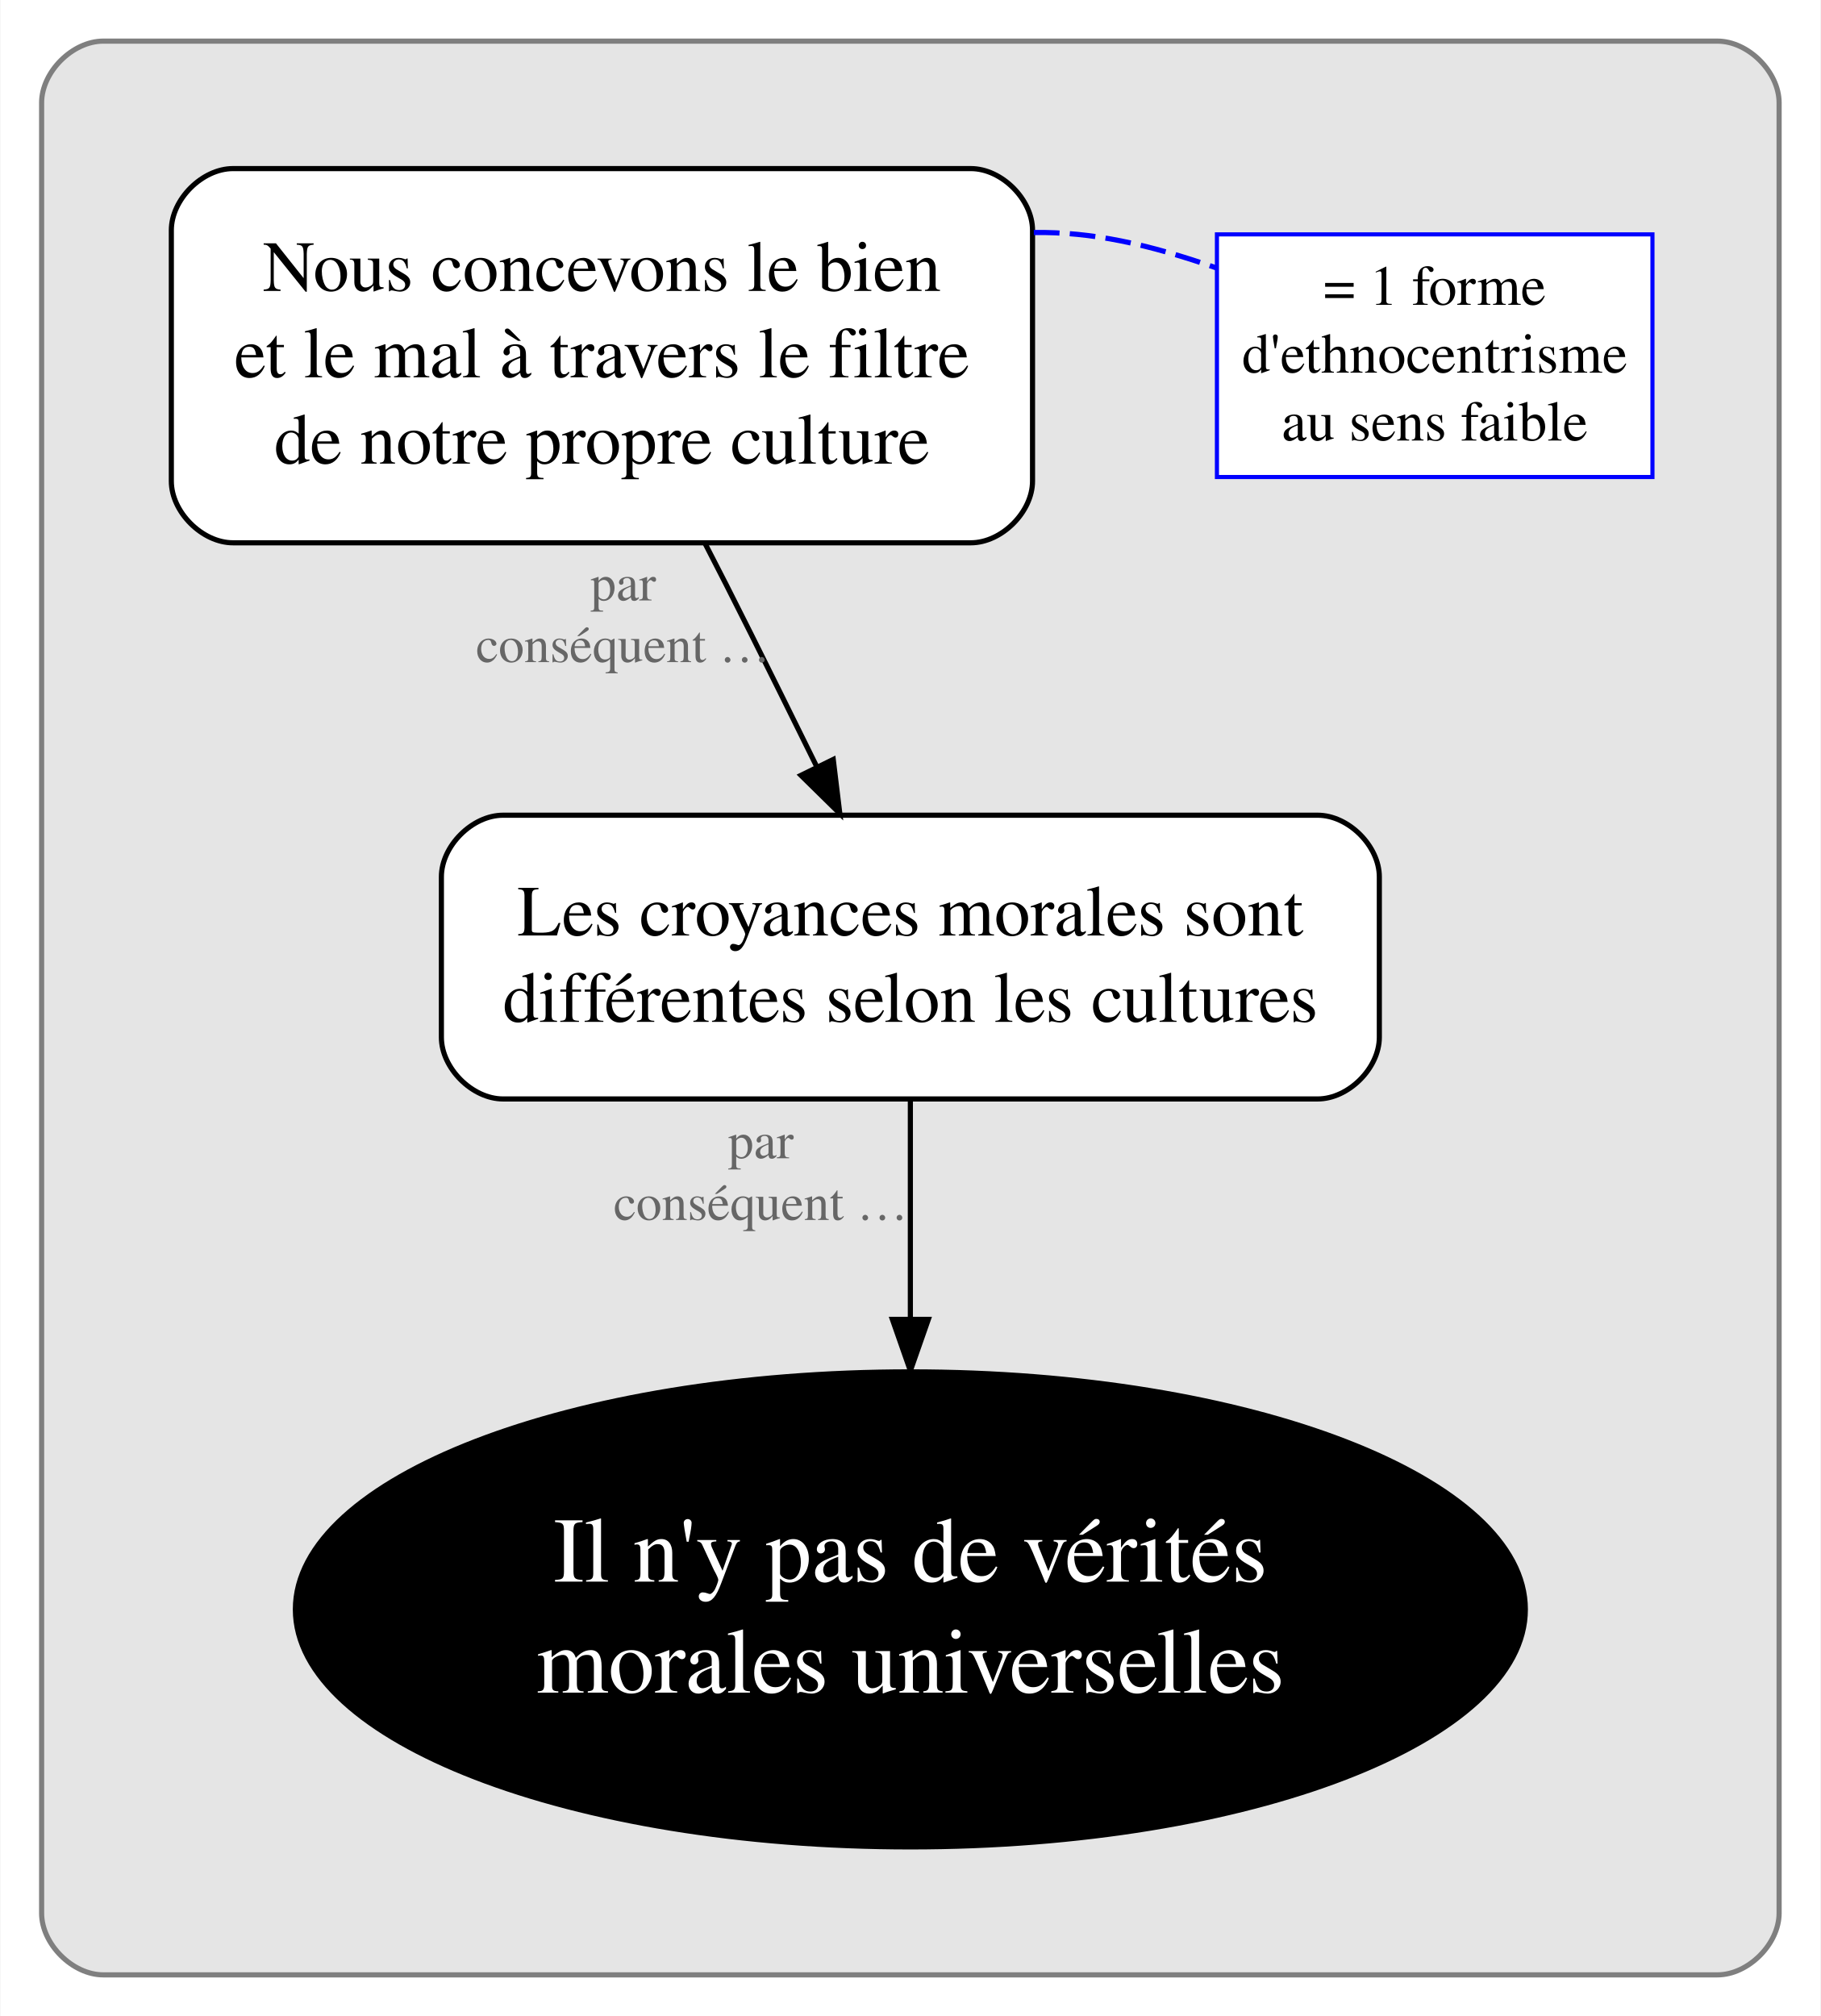
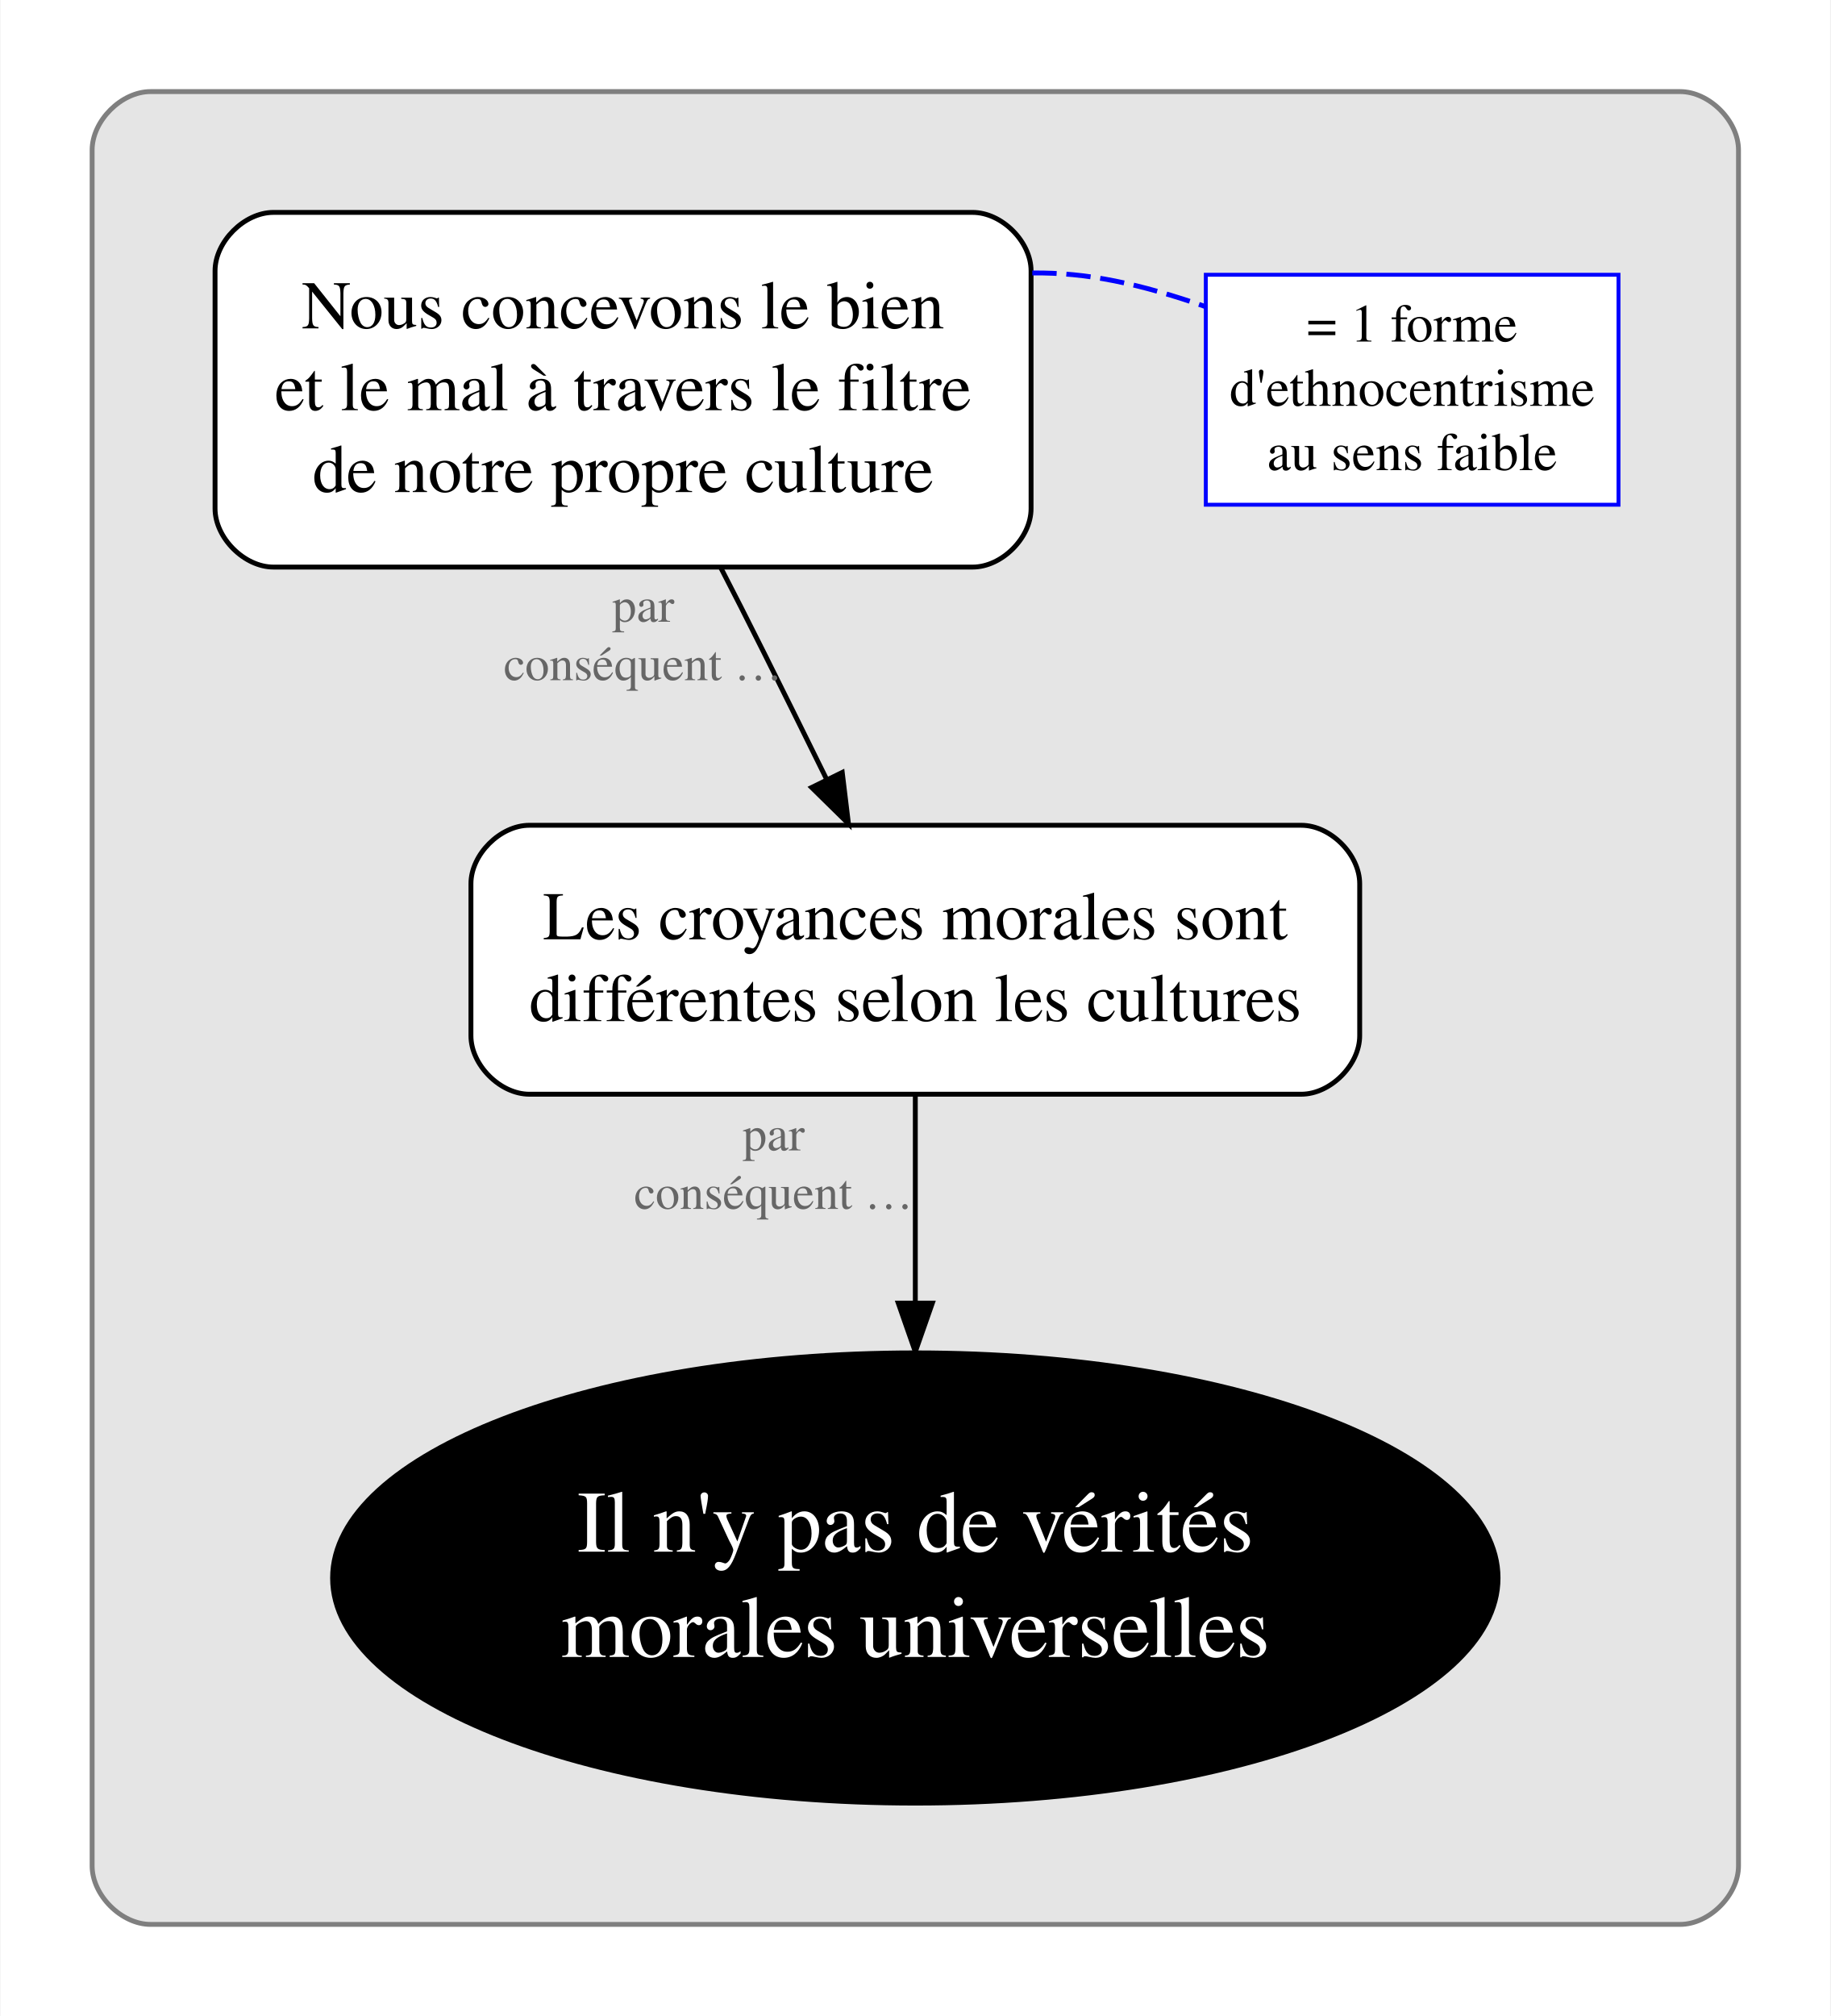
- <svg xmlns="http://www.w3.org/2000/svg" width="354pt" height="392pt" viewBox="0.00 0.00 354.00 392.21">
-   <g id="remarques+objections_graph0" class="graph" transform="scale(1 1) rotate(0) translate(0 392.2067)">
-     <polygon fill="#ffffff" stroke="transparent" points="0,0 0,-392.207 354,-392.207 354,0 0,0" />
+ <svg xmlns="http://www.w3.org/2000/svg" width="376pt" height="414pt" viewBox="0.00 0.00 375.60 413.81">
+   <g id="remarques+objections_graph0" class="graph" transform="scale(1 1) rotate(0) translate(10.8 403.0067)">
+     <polygon fill="#ffffff" stroke="transparent" points="-10.8,10.8 -10.8,-403.007 364.8,-403.007 364.8,10.8 -10.8,10.8" />
    <g id="remarques+objections_clust1" class="cluster">
      <path fill="#e5e5e5" stroke="#7f7f7f" d="M20,-8C20,-8 334,-8 334,-8 340,-8 346,-14 346,-20 346,-20 346,-372.207 346,-372.207 346,-378.207 340,-384.207 334,-384.207 334,-384.207 20,-384.207 20,-384.207 14,-384.207 8,-378.207 8,-372.207 8,-372.207 8,-20 8,-20 8,-14 14,-8 20,-8" />
    </g>
    <g id="remarques+objections_node1_remarques+objections" class="node">
      <path fill="#ffffff" stroke="#000000" d="M188.765,-359.408C188.765,-359.408 45.235,-359.408 45.235,-359.408 39.235,-359.408 33.235,-353.408 33.235,-347.408 33.235,-347.408 33.235,-298.606 33.235,-298.606 33.235,-292.606 39.235,-286.606 45.235,-286.606 45.235,-286.606 188.765,-286.606 188.765,-286.606 194.765,-286.606 200.765,-292.606 200.765,-298.606 200.765,-298.606 200.765,-347.408 200.765,-347.408 200.765,-353.408 194.765,-359.408 188.765,-359.408" />
      <text text-anchor="middle" x="117" y="-335.607" font-family="Times,serif" font-size="14.00" fill="#000000">Nous concevons le bien</text>
      <text text-anchor="middle" x="117" y="-318.807" font-family="Times,serif" font-size="14.00" fill="#000000">et le mal à travers le filtre</text>
      <text text-anchor="middle" x="117" y="-302.007" font-family="Times,serif" font-size="14.00" fill="#000000">de notre propre culture</text>
    </g>
    <g id="remarques+objections_node2_remarques+objections" class="node">
      <path fill="#ffffff" stroke="#000000" d="M256.231,-233.608C256.231,-233.608 97.769,-233.608 97.769,-233.608 91.769,-233.608 85.769,-227.608 85.769,-221.608 85.769,-221.608 85.769,-190.405 85.769,-190.405 85.769,-184.405 91.769,-178.405 97.769,-178.405 97.769,-178.405 256.231,-178.405 256.231,-178.405 262.231,-178.405 268.231,-184.405 268.231,-190.405 268.231,-190.405 268.231,-221.608 268.231,-221.608 268.231,-227.608 262.231,-233.608 256.231,-233.608" />
      <text text-anchor="middle" x="177" y="-210.207" font-family="Times,serif" font-size="14.00" fill="#000000">Les croyances morales sont</text>
      <text text-anchor="middle" x="177" y="-193.407" font-family="Times,serif" font-size="14.00" fill="#000000">différentes selon les cultures</text>
    </g>
    <g id="remarques+objections_edge1" class="edge">
      <path fill="none" stroke="#000000" d="M137.032,-286.536C142.237,-276.508 148.49,-263.962 158.783,-243.066" />
      <polygon fill="#000000" stroke="#000000" points="162,-244.456 163.276,-233.938 155.72,-241.365 162,-244.456" />
      <text text-anchor="middle" x="121.139" y="-275.387" font-family="Times,serif" font-size="10.00" fill="#666666">par</text>
      <text text-anchor="middle" x="121.139" y="-263.387" font-family="Times,serif" font-size="10.00" fill="#666666">conséquent …</text>
    </g>
    <g id="remarques+objections_node4_remarques+objections" class="node">
      <polygon fill="#ffffff" stroke="#0000ff" stroke-width=".8" points="321.362,-346.608 236.638,-346.608 236.638,-299.405 321.362,-299.405 321.362,-346.608" />
      <text text-anchor="middle" x="279" y="-332.907" font-family="Times,serif" font-size="11.00" fill="#000000">= 1 forme</text>
      <text text-anchor="middle" x="279" y="-319.707" font-family="Times,serif" font-size="11.00" fill="#000000">d'ethnocentrisme</text>
      <text text-anchor="middle" x="279" y="-306.507" font-family="Times,serif" font-size="11.00" fill="#000000">au sens faible</text>
    </g>
    <g id="remarques+objections_edge3" class="edge">
      <path fill="none" stroke="#0000ff" stroke-dasharray="5,2" d="M201.017,-346.975C212.29,-347.113 223.057,-344.787 236.789,-339.995" />
    </g>
    <g id="remarques+objections_node3_remarques+objections" class="node">
      <ellipse fill="#000000" stroke="#000000" cx="177" cy="-79.103" rx="119.635" ry="46.207" />
      <text text-anchor="middle" x="177" y="-84.503" font-family="Times,serif" font-size="18.00" fill="#ffffff">Il n'y pas de vérités</text>
      <text text-anchor="middle" x="177" y="-62.903" font-family="Times,serif" font-size="18.00" fill="#ffffff">morales universelles</text>
    </g>
    <g id="remarques+objections_edge2" class="edge">
      <path fill="none" stroke="#000000" d="M177,-178.232C177,-159.486 177,-146.082 177,-135.556" />
      <polygon fill="#000000" stroke="#000000" points="180.5,-135.525 177,-125.526 173.5,-135.526 180.5,-135.525" />
      <text text-anchor="middle" x="147.913" y="-166.867" font-family="Times,serif" font-size="10.00" fill="#666666">par</text>
      <text text-anchor="middle" x="147.913" y="-154.867" font-family="Times,serif" font-size="10.00" fill="#666666">conséquent …</text>
    </g>
  </g>
</svg>
